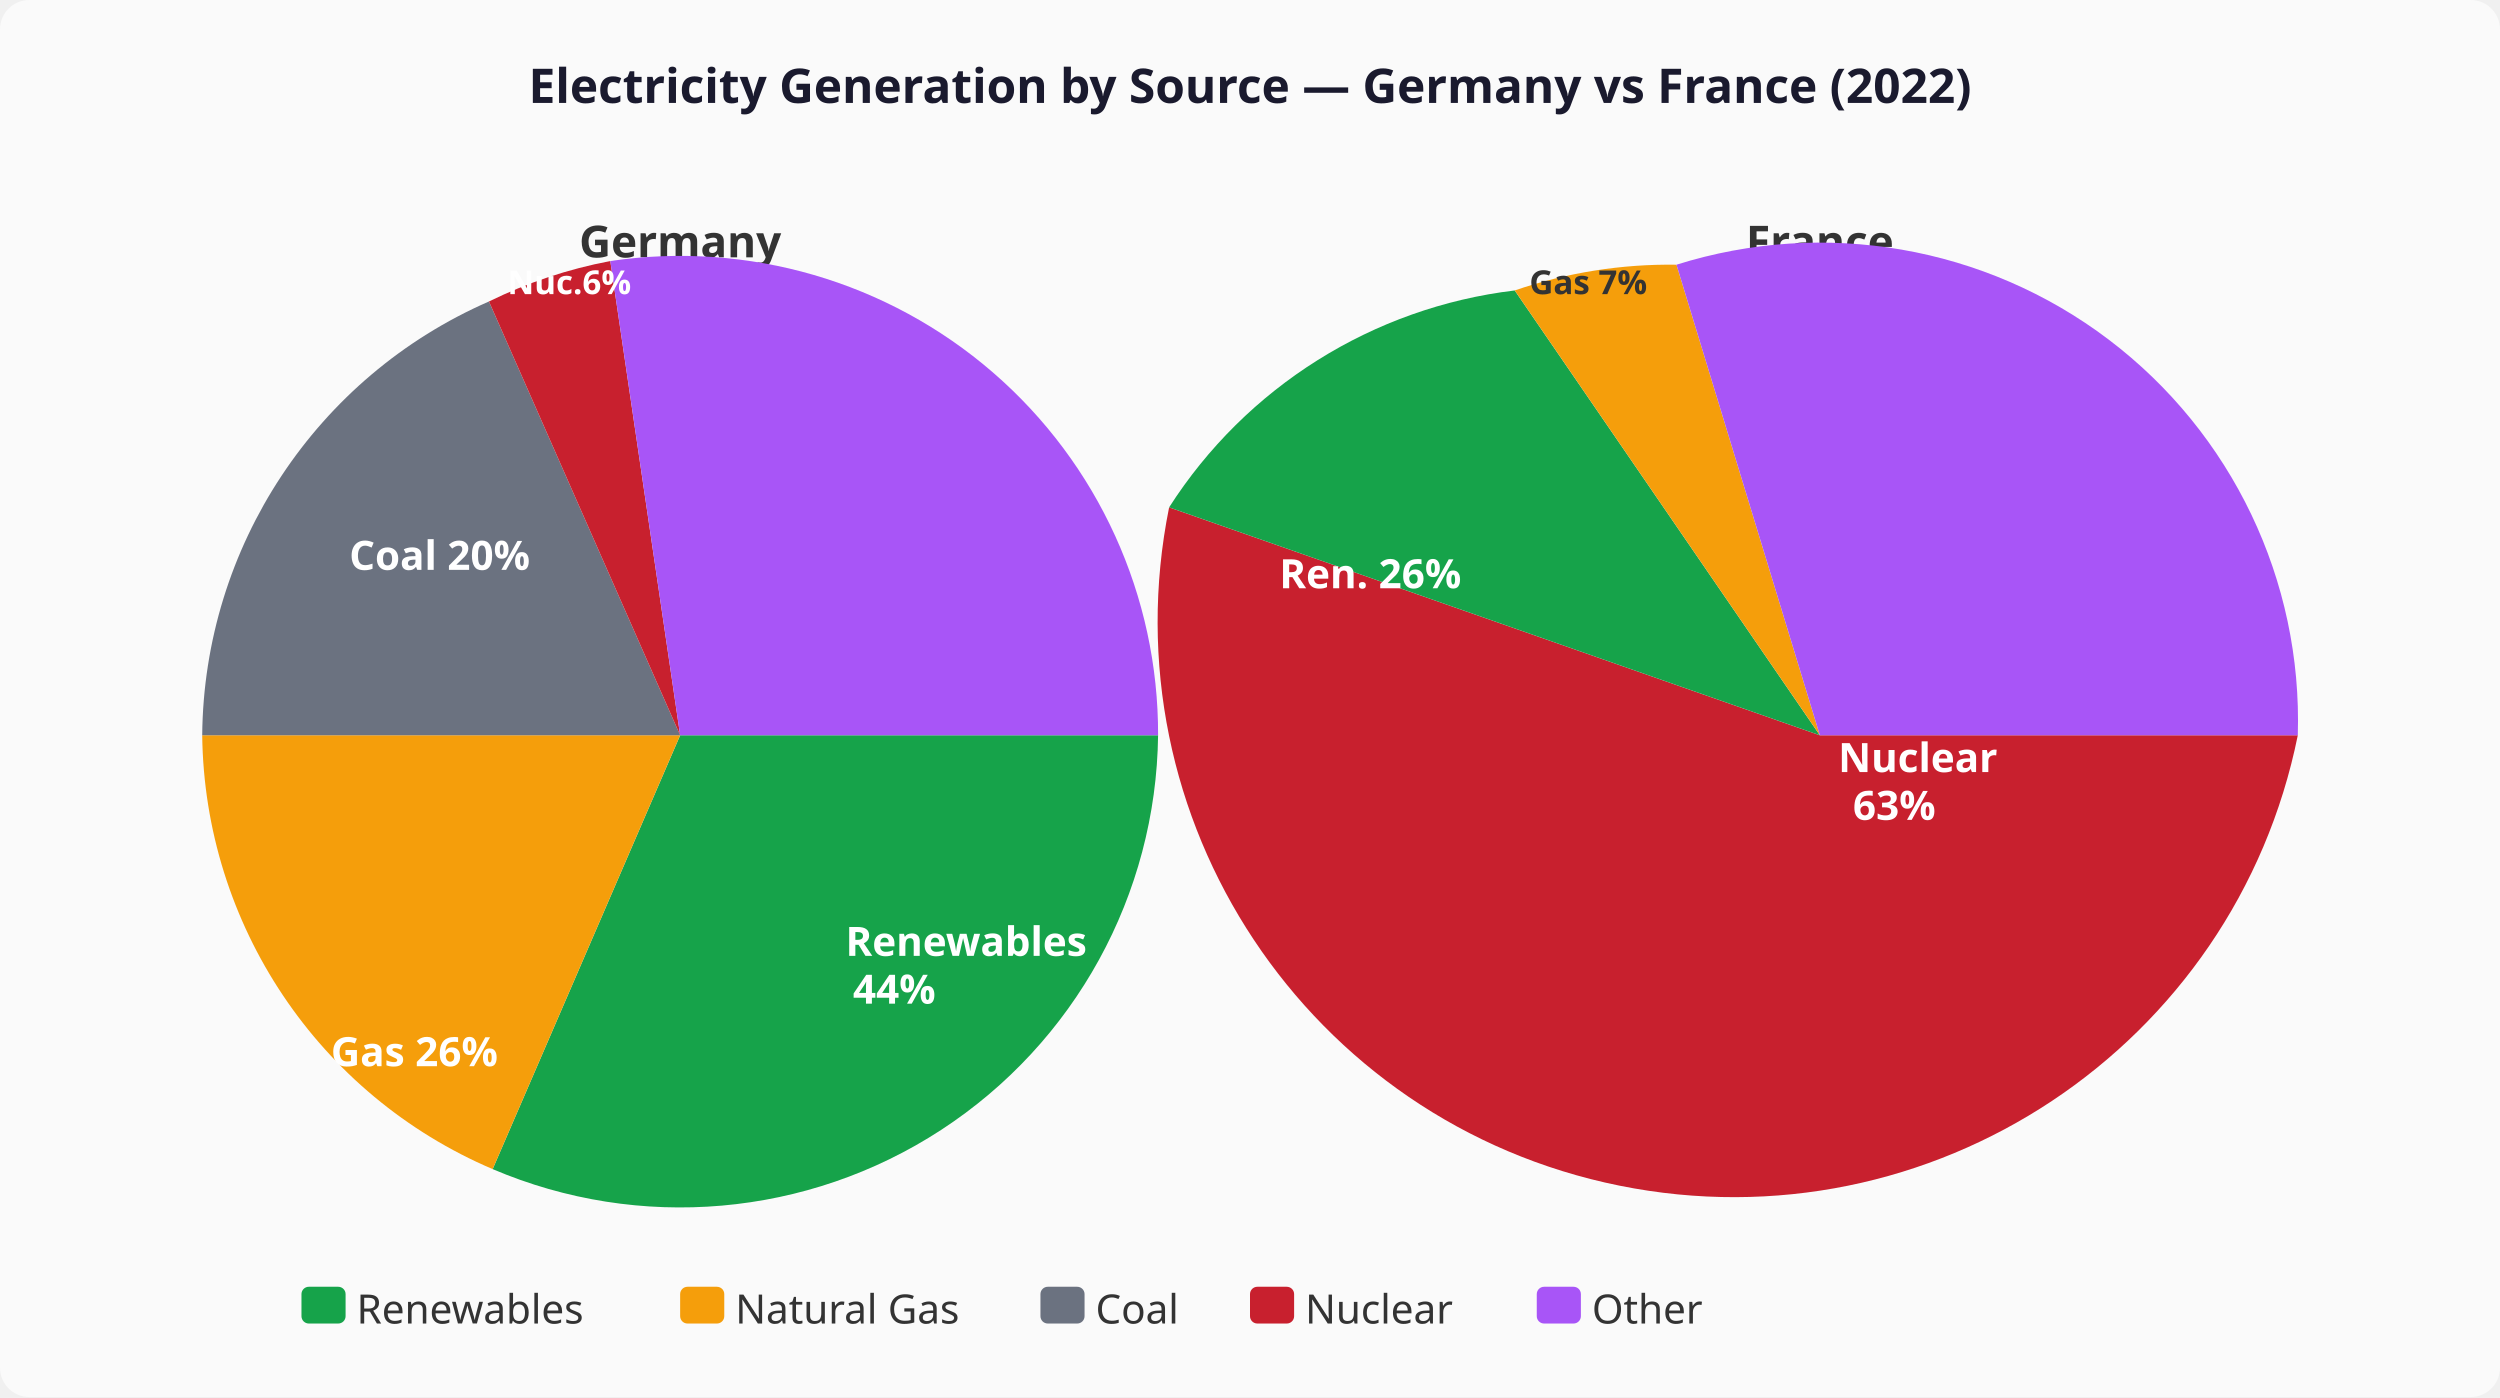
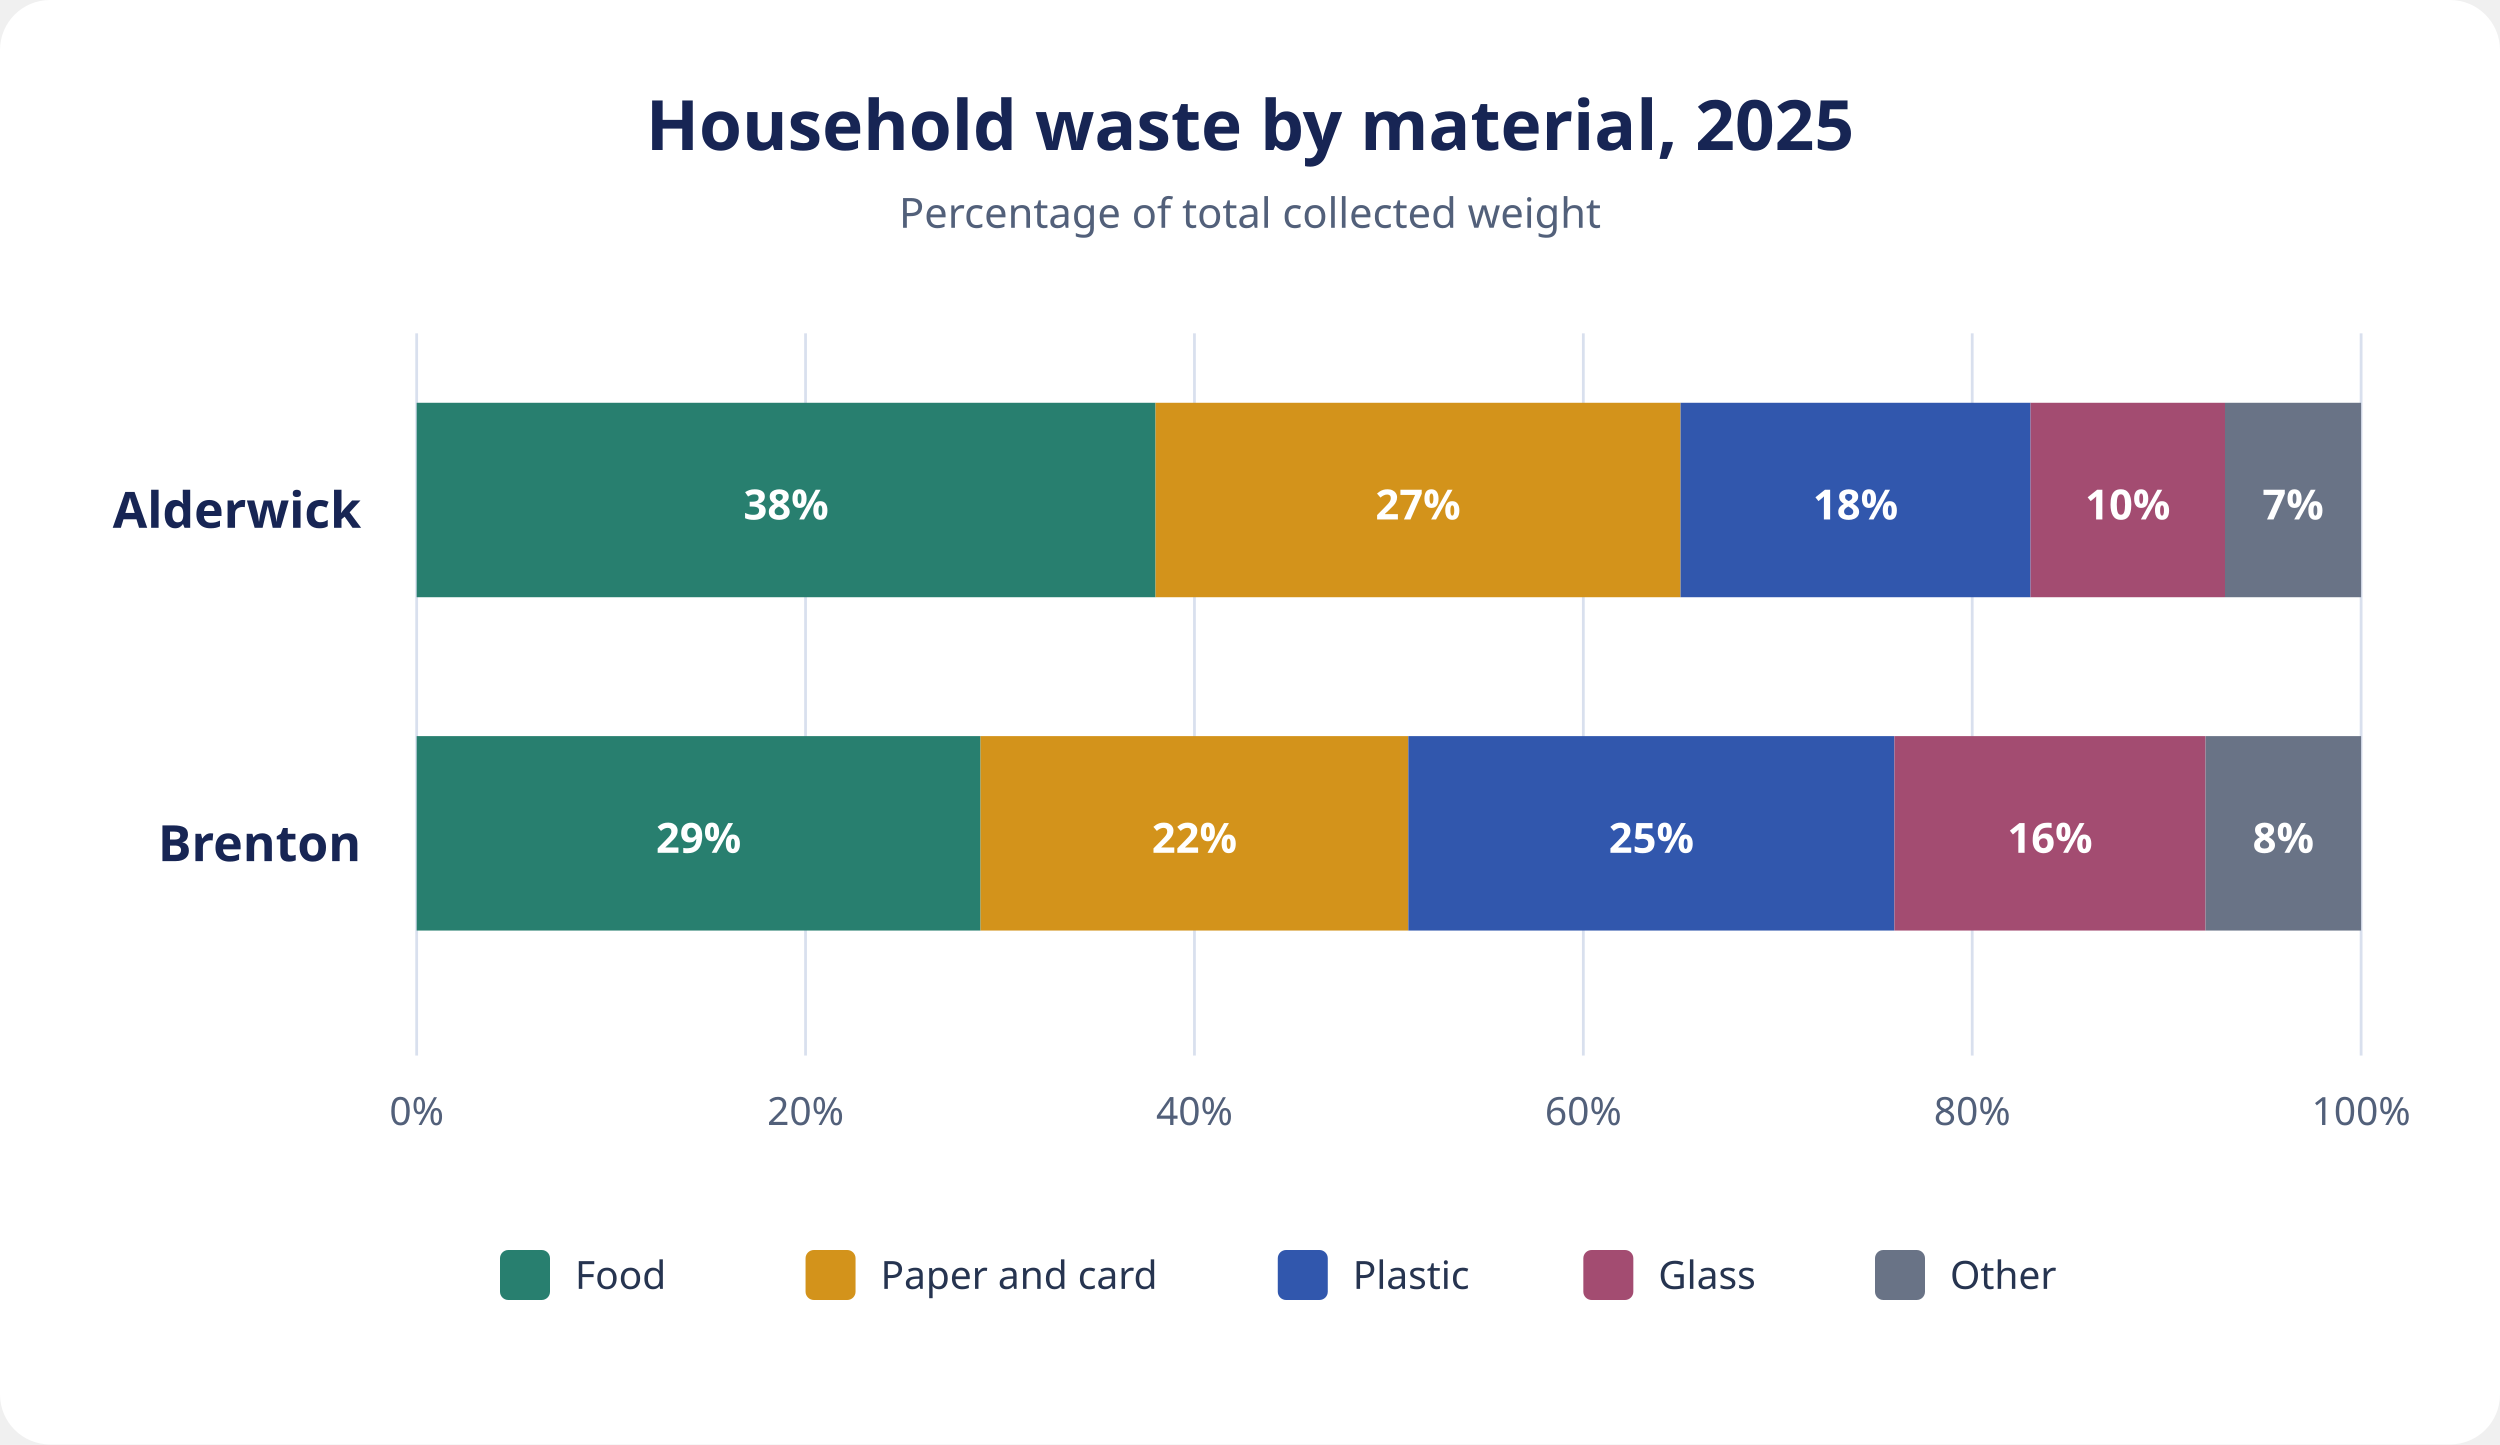
- <svg xmlns="http://www.w3.org/2000/svg" viewBox="0 0 680 380" font-family="system-ui,sans-serif">
-   <rect width="680" height="380" fill="#fafafa" rx="8" />
-   <text x="340" y="28" text-anchor="middle" font-size="13" font-weight="700" fill="#1a1a2e">Electricity Generation by Source — Germany vs France (2022)</text>
-   <text x="185" y="70" text-anchor="middle" font-size="12" font-weight="700" fill="#333">Germany</text>
-   <path d="M185,200 L315,200 A130,130 0 0,1 134,318 Z" fill="#16a34a" />
-   <path d="M185,200 L134,318 A130,130 0 0,1 55,200 Z" fill="#f59e0b" />
-   <path d="M185,200 L55,200 A130,130 0 0,1 133,82 Z" fill="#6b7280" />
-   <path d="M185,200 L133,82 A130,130 0 0,1 166,71 Z" fill="#c8202e" />
-   <path d="M185,200 L166,71 A130,130 0 0,1 315,200 Z" fill="#a855f7" />
-   <text x="230" y="260" font-size="11" fill="#fff" font-weight="700">Renewables</text>
-   <text x="232" y="273" font-size="11" fill="#fff" font-weight="700">44%</text>
-   <text x="90" y="290" font-size="11" fill="#fff" font-weight="700">Gas 26%</text>
-   <text x="95" y="155" font-size="11" fill="#fff" font-weight="700">Coal 20%</text>
-   <text x="138" y="80" font-size="9" fill="#fff" font-weight="700">Nuc.6%</text>
-   <text x="495" y="70" text-anchor="middle" font-size="12" font-weight="700" fill="#333">France</text>
-   <path d="M495,200 L625,200 A130,130 0 1,1 318,138 Z" fill="#c8202e" />
-   <path d="M495,200 L318,138 A130,130 0 0,1 412,79 Z" fill="#16a34a" />
-   <path d="M495,200 L412,79 A130,130 0 0,1 456,72 Z" fill="#f59e0b" />
-   <path d="M495,200 L456,72 A130,130 0 0,1 625,200 Z" fill="#a855f7" />
-   <text x="500" y="210" font-size="11" fill="#fff" font-weight="700">Nuclear</text>
-   <text x="504" y="223" font-size="11" fill="#fff" font-weight="700">63%</text>
-   <text x="348" y="160" font-size="11" fill="#fff" font-weight="700">Ren. 26%</text>
-   <text x="416" y="80" font-size="9" fill="#333" font-weight="700">Gas 7%</text>
-   <rect x="82" y="350" width="12" height="10" fill="#16a34a" rx="2" />
-   <text x="97" y="360" font-size="11" fill="#333">Renewables</text>
-   <rect x="185" y="350" width="12" height="10" fill="#f59e0b" rx="2" />
-   <text x="200" y="360" font-size="11" fill="#333">Natural Gas</text>
-   <rect x="283" y="350" width="12" height="10" fill="#6b7280" rx="2" />
-   <text x="298" y="360" font-size="11" fill="#333">Coal</text>
-   <rect x="340" y="350" width="12" height="10" fill="#c8202e" rx="2" />
-   <text x="355" y="360" font-size="11" fill="#333">Nuclear</text>
-   <rect x="418" y="350" width="12" height="10" fill="#a855f7" rx="2" />
-   <text x="433" y="360" font-size="11" fill="#333">Other</text>
+ <svg xmlns="http://www.w3.org/2000/svg" viewBox="0 0 900 520" role="img" aria-labelledby="title desc" font-family="system-ui,sans-serif">
+   <rect width="900" height="520" rx="18" fill="#ffffff" />
+   <text x="450" y="54" text-anchor="middle" font-size="25" font-weight="700" fill="#172554">Household waste by material, 2025</text>
+   <text x="450" y="82" text-anchor="middle" font-size="15" fill="#52607a">Percentage of total collected weight</text>
+   <g stroke="#d9e0ee" stroke-width="1">
+     <line x1="150" y1="120" x2="150" y2="380" />
+     <line x1="290" y1="120" x2="290" y2="380" />
+     <line x1="430" y1="120" x2="430" y2="380" />
+     <line x1="570" y1="120" x2="570" y2="380" />
+     <line x1="710" y1="120" x2="710" y2="380" />
+     <line x1="850" y1="120" x2="850" y2="380" />
+   </g>
+   <g fill="#52607a" font-size="14" text-anchor="middle">
+     <text x="150" y="405">0%</text>
+     <text x="290" y="405">20%</text>
+     <text x="430" y="405">40%</text>
+     <text x="570" y="405">60%</text>
+     <text x="710" y="405">80%</text>
+     <text x="850" y="405">100%</text>
+   </g>
+   <text x="130" y="190" text-anchor="end" font-size="18" font-weight="700" fill="#172554">Alderwick</text>
+   <rect x="150" y="145" width="266" height="70" fill="#287f6f" />
+   <rect x="416" y="145" width="189" height="70" fill="#d3931b" />
+   <rect x="605" y="145" width="126" height="70" fill="#3157ad" />
+   <rect x="731" y="145" width="70" height="70" fill="#a34c71" />
+   <rect x="801" y="145" width="49" height="70" fill="#697386" />
+   <g fill="#fff" font-size="15" font-weight="700" text-anchor="middle">
+     <text x="283" y="187">38%</text>
+     <text x="510.5" y="187">27%</text>
+     <text x="668" y="187">18%</text>
+     <text x="766" y="187">10%</text>
+     <text x="825.5" y="187">7%</text>
+   </g>
+   <text x="130" y="310" text-anchor="end" font-size="18" font-weight="700" fill="#172554">Brenton</text>
+   <rect x="150" y="265" width="203" height="70" fill="#287f6f" />
+   <rect x="353" y="265" width="154" height="70" fill="#d3931b" />
+   <rect x="507" y="265" width="175" height="70" fill="#3157ad" />
+   <rect x="682" y="265" width="112" height="70" fill="#a34c71" />
+   <rect x="794" y="265" width="56" height="70" fill="#697386" />
+   <g fill="#fff" font-size="15" font-weight="700" text-anchor="middle">
+     <text x="251.5" y="307">29%</text>
+     <text x="430" y="307">22%</text>
+     <text x="594.5" y="307">25%</text>
+     <text x="738" y="307">16%</text>
+     <text x="822" y="307">8%</text>
+   </g>
+   <g font-size="14" fill="#263450">
+     <rect x="180" y="450" width="18" height="18" rx="3" fill="#287f6f" />
+     <text x="207" y="464">Food</text>
+     <rect x="290" y="450" width="18" height="18" rx="3" fill="#d3931b" />
+     <text x="317" y="464">Paper and card</text>
+     <rect x="460" y="450" width="18" height="18" rx="3" fill="#3157ad" />
+     <text x="487" y="464">Plastic</text>
+     <rect x="570" y="450" width="18" height="18" rx="3" fill="#a34c71" />
+     <text x="597" y="464">Glass</text>
+     <rect x="675" y="450" width="18" height="18" rx="3" fill="#697386" />
+     <text x="702" y="464">Other</text>
+   </g>
</svg>
